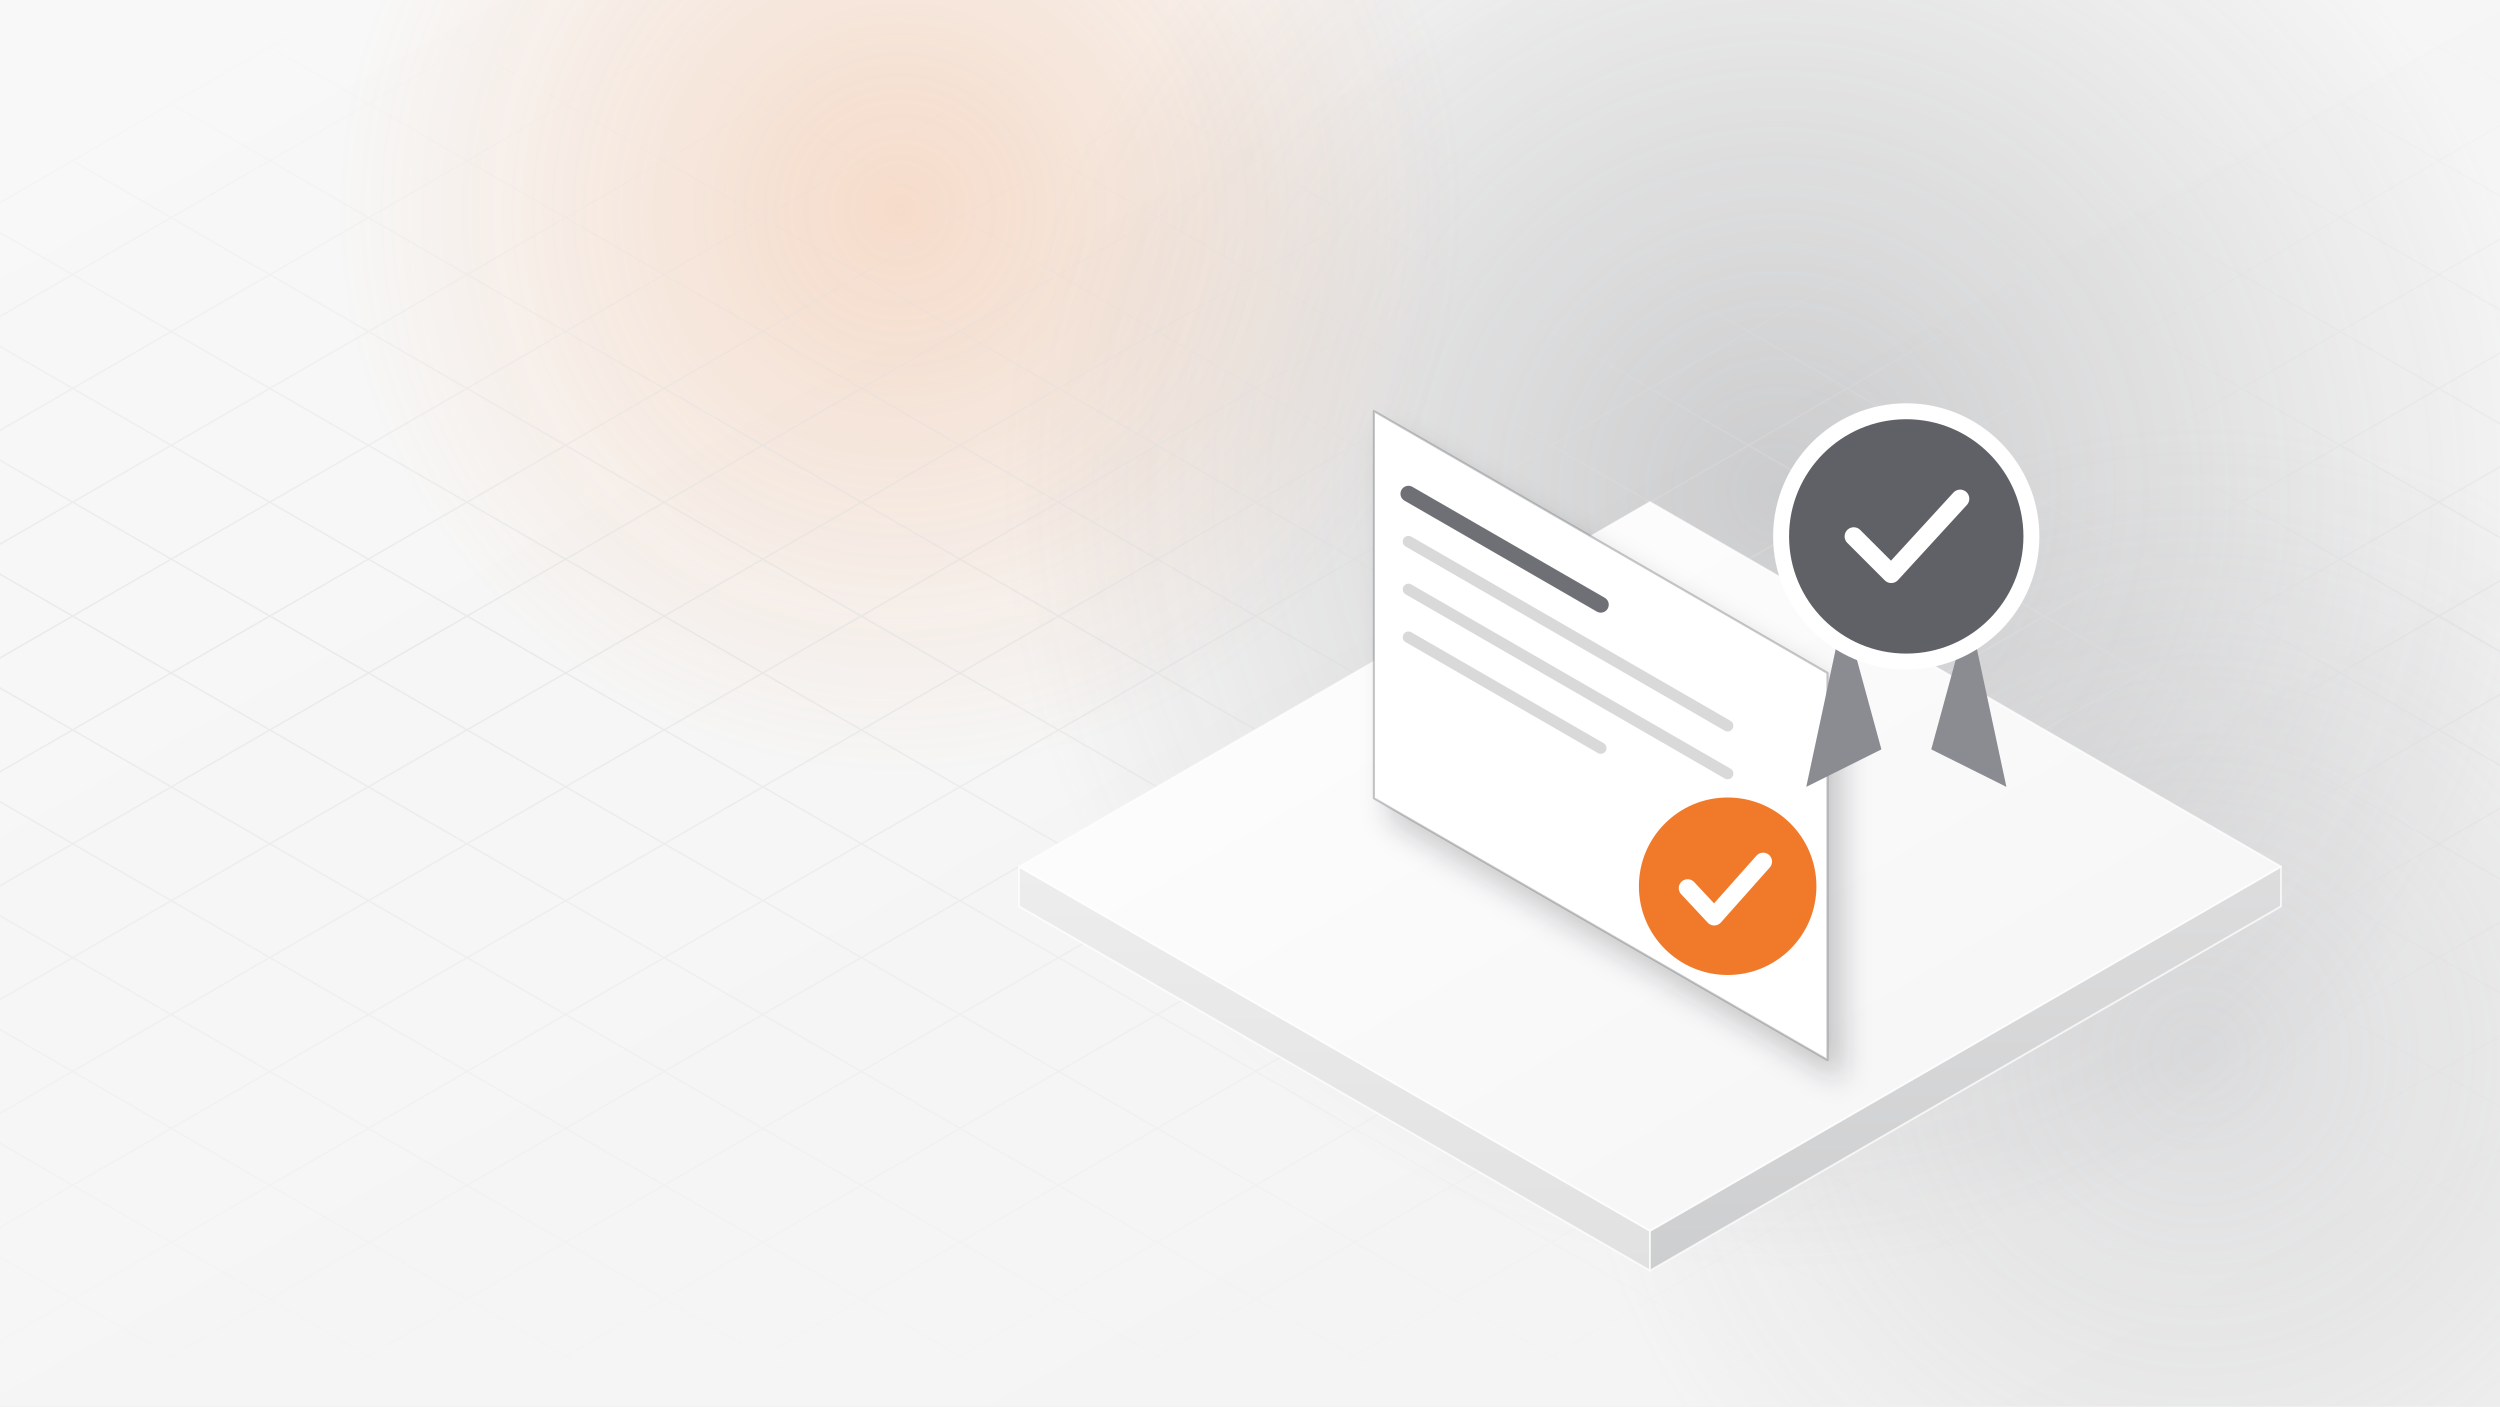
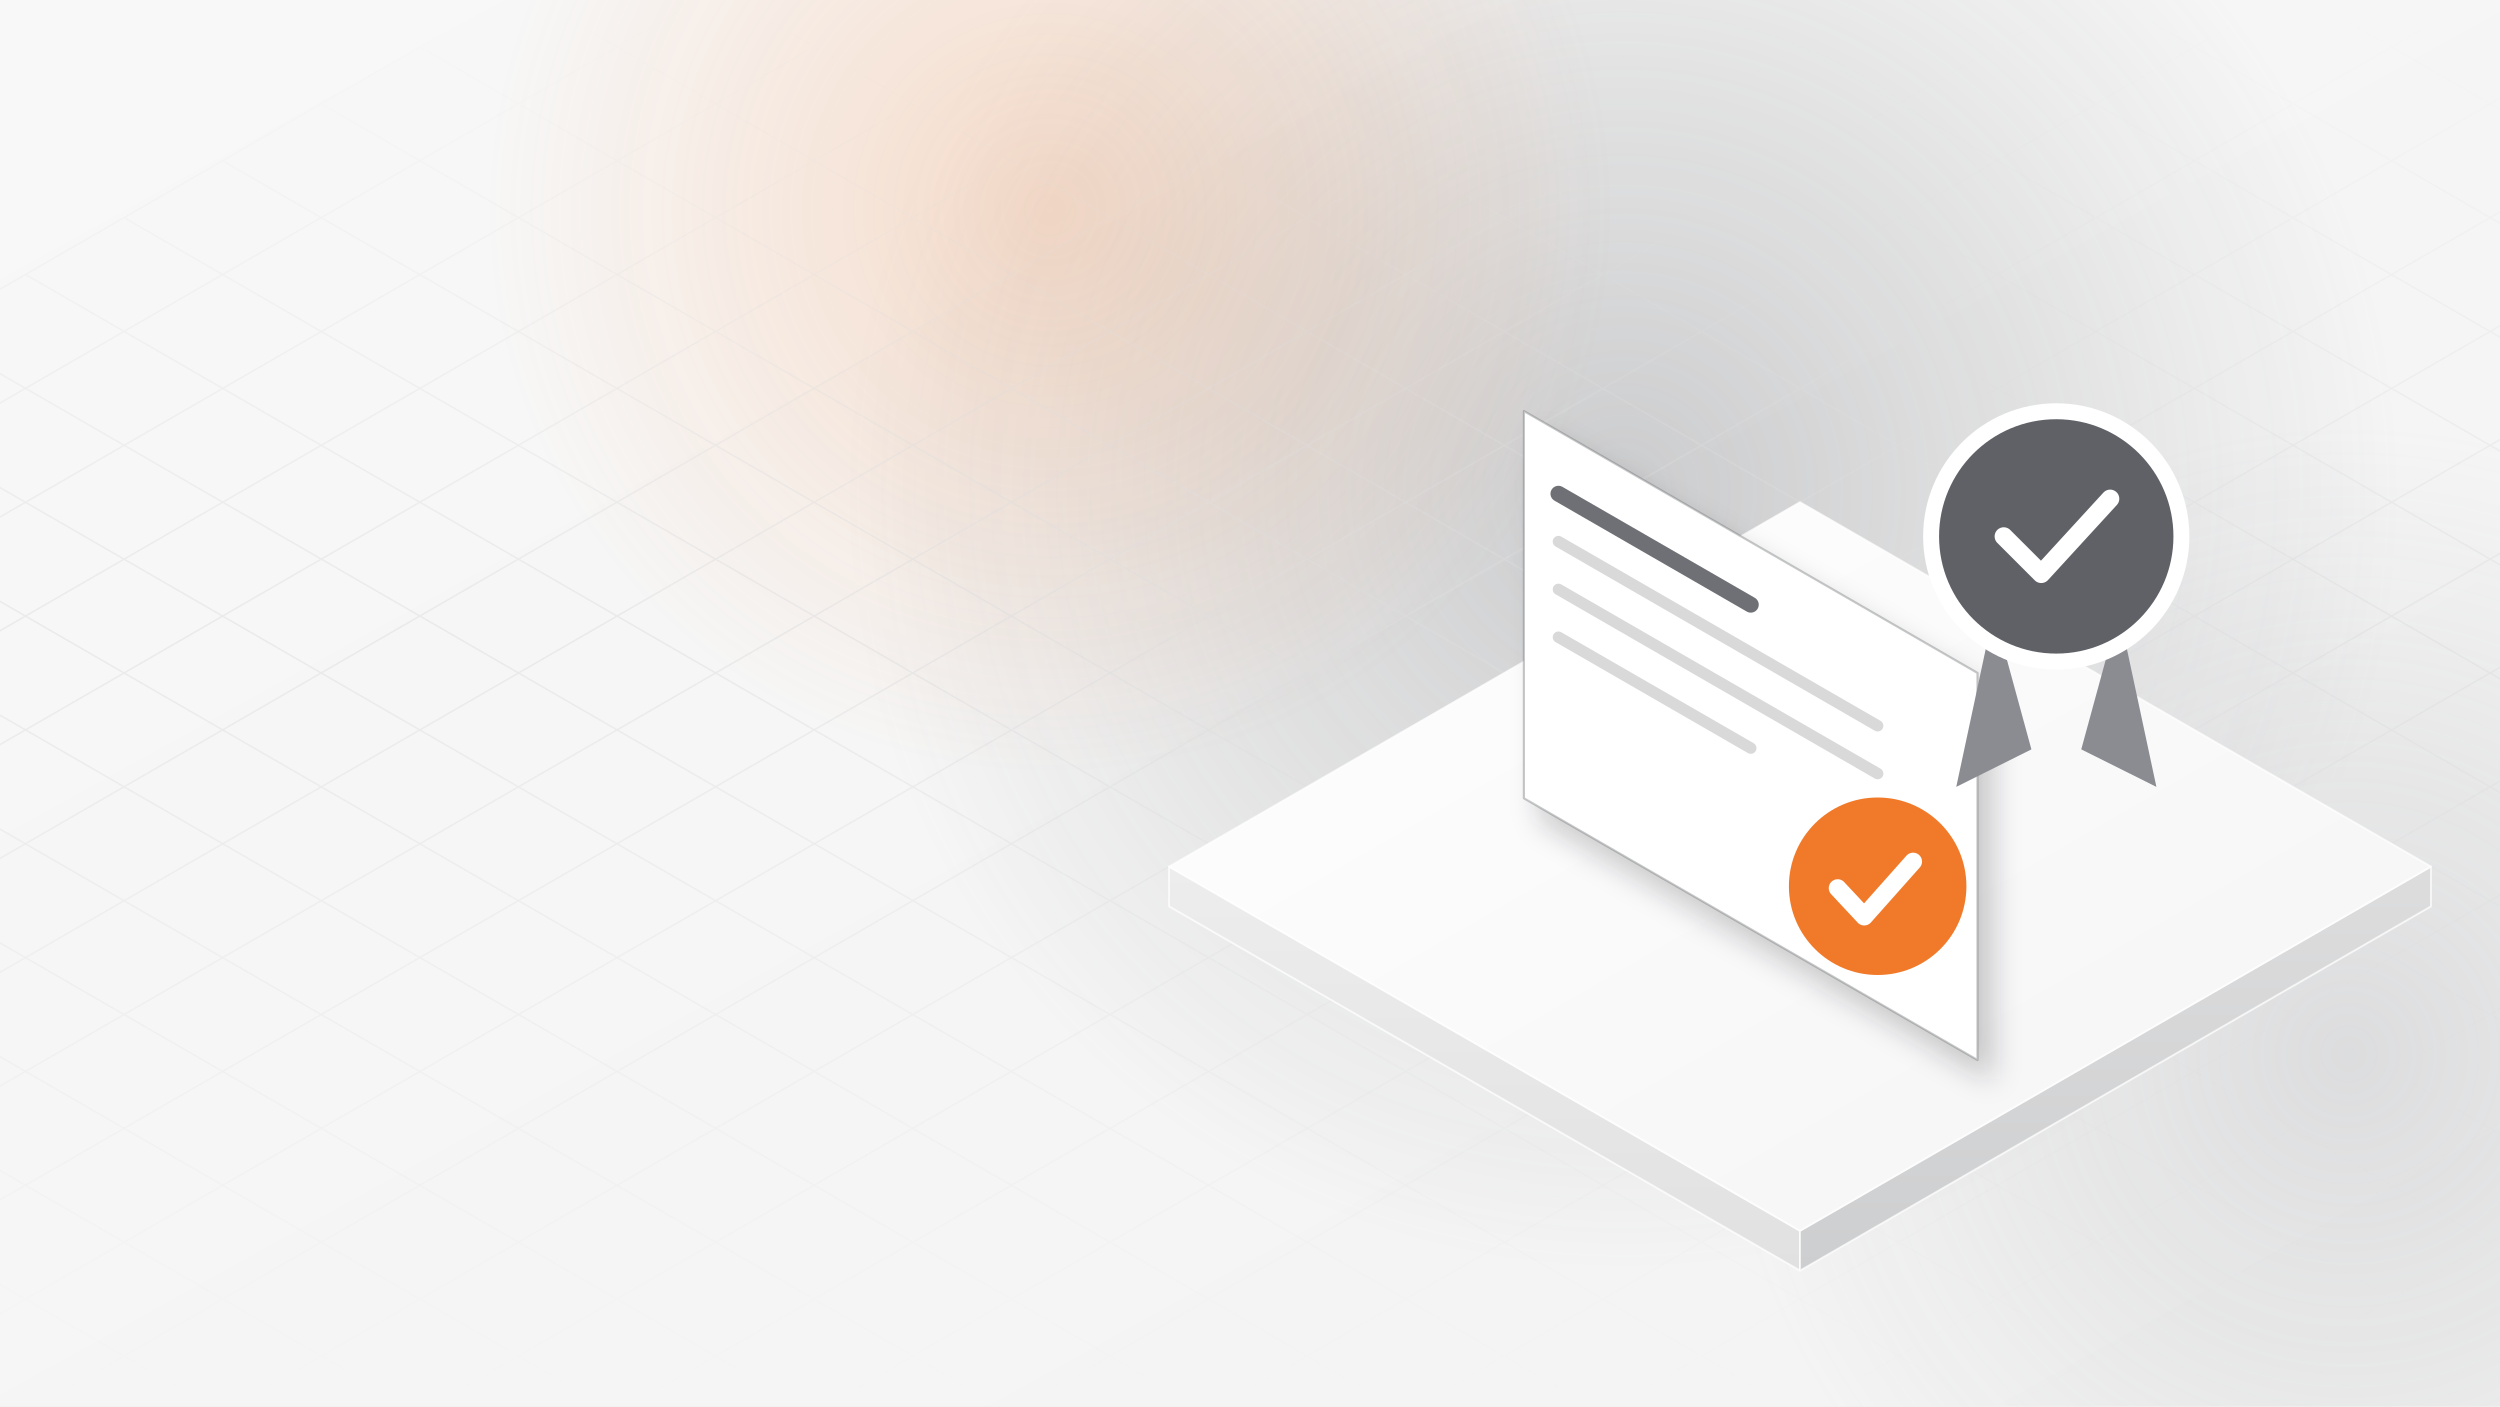
<svg xmlns="http://www.w3.org/2000/svg" viewBox="0 0 1600 900" preserveAspectRatio="xMidYMid slice">
  <defs>
    <linearGradient id="gBg" x1="0" y1="0" x2="1" y2="1">
      <stop offset="0" stop-color="#F8F8F8" />
      <stop offset="1" stop-color="#F3F3F3" />
    </linearGradient>
    <radialGradient id="gB1">
      <stop offset="0" stop-color="#5F6166" stop-opacity="0.28" />
      <stop offset="1" stop-color="#5F6166" stop-opacity="0" />
    </radialGradient>
    <radialGradient id="gB2">
      <stop offset="0" stop-color="#8A8C92" stop-opacity="0.22" />
      <stop offset="1" stop-color="#8A8C92" stop-opacity="0" />
    </radialGradient>
    <radialGradient id="gB3">
      <stop offset="0" stop-color="#F07A2A" stop-opacity="0.22" />
      <stop offset="1" stop-color="#F07A2A" stop-opacity="0" />
    </radialGradient>
    <radialGradient id="gGlow">
      <stop offset="0" stop-color="#B7B9BE" stop-opacity=".55" />
      <stop offset="1" stop-color="#B7B9BE" stop-opacity="0" />
    </radialGradient>
    <linearGradient id="gTop" x1="0" y1="0" x2="1" y2="1">
      <stop offset="0" stop-color="#FFFFFF" />
      <stop offset="1" stop-color="#EBECED" />
    </linearGradient>
    <linearGradient id="gLeft" x1="0" y1="0" x2="0" y2="1">
      <stop offset="0" stop-color="#74777D" stop-opacity=".95" />
      <stop offset="1" stop-color="#5F6166" stop-opacity=".9" />
    </linearGradient>
    <linearGradient id="gRight" x1="0" y1="0" x2="0" y2="1">
      <stop offset="0" stop-color="#5F6166" stop-opacity=".95" />
      <stop offset="1" stop-color="#3E4044" stop-opacity=".95" />
    </linearGradient>
    <linearGradient id="gLeftV" x1="0" y1="0" x2="0" y2="1">
      <stop offset="0" stop-color="#B7B9BE" />
      <stop offset="1" stop-color="#8A8C92" />
    </linearGradient>
    <linearGradient id="gRightV" x1="0" y1="0" x2="0" y2="1">
      <stop offset="0" stop-color="#8A8C92" />
      <stop offset="1" stop-color="#8A8C92" />
    </linearGradient>
    <linearGradient id="gLeftC" x1="0" y1="0" x2="0" y2="1">
      <stop offset="0" stop-color="#F6B182" />
      <stop offset="1" stop-color="#F07A2A" />
    </linearGradient>
    <linearGradient id="gRightC" x1="0" y1="0" x2="0" y2="1">
      <stop offset="0" stop-color="#F07A2A" />
      <stop offset="1" stop-color="#C0560E" />
    </linearGradient>
    <linearGradient id="gLeftR" x1="0" y1="0" x2="0" y2="1">
      <stop offset="0" stop-color="#F7B588" />
      <stop offset="1" stop-color="#F07A2A" />
    </linearGradient>
    <linearGradient id="gRightR" x1="0" y1="0" x2="0" y2="1">
      <stop offset="0" stop-color="#F07A2A" />
      <stop offset="1" stop-color="#BF550D" />
    </linearGradient>
    <linearGradient id="gTopW" x1="0" y1="0" x2="1" y2="1">
      <stop offset="0" stop-color="#FFFFFF" />
      <stop offset="1" stop-color="#F4F4F4" />
    </linearGradient>
    <linearGradient id="gLeftW" x1="0" y1="0" x2="0" y2="1">
      <stop offset="0" stop-color="#EDEDED" />
      <stop offset="1" stop-color="#E1E1E2" />
    </linearGradient>
    <linearGradient id="gRightW" x1="0" y1="0" x2="0" y2="1">
      <stop offset="0" stop-color="#DDDDDE" />
      <stop offset="1" stop-color="#CDCECF" />
    </linearGradient>
    <linearGradient id="gFade" x1="0" y1="0" x2="0" y2="1">
      <stop offset="0" stop-color="#fff" stop-opacity="0" />
      <stop offset=".45" stop-color="#fff" stop-opacity="1" />
      <stop offset="1" stop-color="#fff" stop-opacity="0" />
    </linearGradient>
    <mask id="mGrid">
      <rect width="100%" height="100%" fill="url(#gFade)" />
    </mask>
    <filter id="fSoft" x="-50%" y="-50%" width="200%" height="200%">
      <feGaussianBlur stdDeviation="9" />
    </filter>
  </defs>
  <defs>
    <radialGradient id="gNode0" cx=".35" cy=".3">
      <stop offset="0" stop-color="#fff" />
      <stop offset=".35" stop-color="#5F6166" />
      <stop offset="1" stop-color="#3E4044" />
    </radialGradient>
    <radialGradient id="gNode1" cx=".35" cy=".3">
      <stop offset="0" stop-color="#fff" />
      <stop offset=".35" stop-color="#8A8C92" />
      <stop offset="1" stop-color="#8A8C92" />
    </radialGradient>
    <radialGradient id="gNode2" cx=".35" cy=".3">
      <stop offset="0" stop-color="#fff" />
      <stop offset=".35" stop-color="#F07A2A" />
      <stop offset="1" stop-color="#C0560E" />
    </radialGradient>
  </defs>
  <rect width="100%" height="100%" fill="url(#gBg)" />
-   <circle cx="1138.3" cy="315" r="495" fill="url(#gB1)" />
-   <circle cx="1408" cy="675" r="405" fill="url(#gB2)" />
-   <circle cx="576" cy="135" r="360" fill="url(#gB3)" />
+   <circle cx="1038.8" cy="315" r="495" fill="url(#gB1)" />
+   <circle cx="1504" cy="675" r="405" fill="url(#gB2)" />
+   <circle cx="672" cy="135" r="360" fill="url(#gB3)" />
  <g stroke="#DDDDDE" stroke-width="1" opacity="0.5" mask="url(#mGrid)">
-     <line x1="1056" y1="-480" x2="-710.7" y2="540" />
-     <line x1="1056" y1="-480" x2="2822.7" y2="540" />
-     <line x1="1119.1" y1="-443.6" x2="-647.6" y2="576.4" />
-     <line x1="992.9" y1="-443.6" x2="2759.6" y2="576.4" />
-     <line x1="1182.2" y1="-407.1" x2="-584.5" y2="612.9" />
-     <line x1="929.8" y1="-407.1" x2="2696.5" y2="612.9" />
-     <line x1="1245.3" y1="-370.7" x2="-521.4" y2="649.3" />
-     <line x1="866.7" y1="-370.7" x2="2633.4" y2="649.3" />
-     <line x1="1308.4" y1="-334.3" x2="-458.3" y2="685.7" />
-     <line x1="803.6" y1="-334.3" x2="2570.3" y2="685.7" />
-     <line x1="1371.5" y1="-297.9" x2="-395.2" y2="722.1" />
-     <line x1="740.5" y1="-297.9" x2="2507.2" y2="722.1" />
-     <line x1="1434.6" y1="-261.4" x2="-332.1" y2="758.6" />
-     <line x1="677.4" y1="-261.4" x2="2444.1" y2="758.6" />
-     <line x1="1497.7" y1="-225" x2="-269" y2="795" />
-     <line x1="614.3" y1="-225" x2="2381" y2="795" />
-     <line x1="1560.8" y1="-188.6" x2="-205.9" y2="831.4" />
-     <line x1="551.2" y1="-188.6" x2="2317.9" y2="831.4" />
-     <line x1="1623.9" y1="-152.1" x2="-142.8" y2="867.9" />
-     <line x1="488.1" y1="-152.1" x2="2254.8" y2="867.9" />
-     <line x1="1687" y1="-115.7" x2="-79.7" y2="904.3" />
-     <line x1="425" y1="-115.7" x2="2191.7" y2="904.3" />
-     <line x1="1750.1" y1="-79.3" x2="-16.6" y2="940.7" />
-     <line x1="361.9" y1="-79.3" x2="2128.6" y2="940.7" />
-     <line x1="1813.2" y1="-42.9" x2="46.5" y2="977.1" />
-     <line x1="298.8" y1="-42.9" x2="2065.5" y2="977.1" />
-     <line x1="1876.2" y1="-6.4" x2="109.6" y2="1013.6" />
-     <line x1="235.8" y1="-6.4" x2="2002.4" y2="1013.6" />
-     <line x1="1939.3" y1="30" x2="172.7" y2="1050" />
-     <line x1="172.7" y1="30" x2="1939.3" y2="1050" />
-     <line x1="2002.4" y1="66.4" x2="235.8" y2="1086.4" />
-     <line x1="109.6" y1="66.4" x2="1876.2" y2="1086.4" />
-     <line x1="2065.5" y1="102.9" x2="298.8" y2="1122.9" />
-     <line x1="46.5" y1="102.9" x2="1813.2" y2="1122.9" />
-     <line x1="2128.6" y1="139.3" x2="361.9" y2="1159.3" />
-     <line x1="-16.6" y1="139.3" x2="1750.1" y2="1159.3" />
-     <line x1="2191.7" y1="175.7" x2="425" y2="1195.7" />
-     <line x1="-79.7" y1="175.7" x2="1687" y2="1195.7" />
-     <line x1="2254.8" y1="212.1" x2="488.1" y2="1232.1" />
-     <line x1="-142.8" y1="212.1" x2="1623.9" y2="1232.1" />
-     <line x1="2317.9" y1="248.6" x2="551.2" y2="1268.6" />
-     <line x1="-205.9" y1="248.6" x2="1560.8" y2="1268.6" />
-     <line x1="2381" y1="285" x2="614.3" y2="1305" />
-     <line x1="-269" y1="285" x2="1497.7" y2="1305" />
-     <line x1="2444.1" y1="321.4" x2="677.4" y2="1341.4" />
-     <line x1="-332.1" y1="321.4" x2="1434.6" y2="1341.4" />
-     <line x1="2507.2" y1="357.9" x2="740.5" y2="1377.9" />
-     <line x1="-395.2" y1="357.9" x2="1371.5" y2="1377.9" />
-     <line x1="2570.3" y1="394.3" x2="803.6" y2="1414.3" />
-     <line x1="-458.3" y1="394.3" x2="1308.4" y2="1414.3" />
-     <line x1="2633.4" y1="430.7" x2="866.7" y2="1450.7" />
-     <line x1="-521.4" y1="430.7" x2="1245.3" y2="1450.7" />
-     <line x1="2696.5" y1="467.1" x2="929.8" y2="1487.1" />
-     <line x1="-584.5" y1="467.1" x2="1182.2" y2="1487.1" />
-     <line x1="2759.6" y1="503.6" x2="992.9" y2="1523.6" />
-     <line x1="-647.6" y1="503.6" x2="1119.1" y2="1523.6" />
-     <line x1="2822.7" y1="540" x2="1056" y2="1560" />
-     <line x1="-710.7" y1="540" x2="1056" y2="1560" />
+     <line x1="1152" y1="-480" x2="-614.7" y2="540" />
+     <line x1="1152" y1="-480" x2="2918.7" y2="540" />
+     <line x1="1215.1" y1="-443.6" x2="-551.6" y2="576.4" />
+     <line x1="1088.9" y1="-443.6" x2="2855.6" y2="576.4" />
+     <line x1="1278.2" y1="-407.1" x2="-488.5" y2="612.9" />
+     <line x1="1025.8" y1="-407.1" x2="2792.5" y2="612.9" />
+     <line x1="1341.3" y1="-370.7" x2="-425.4" y2="649.3" />
+     <line x1="962.7" y1="-370.7" x2="2729.4" y2="649.3" />
+     <line x1="1404.4" y1="-334.3" x2="-362.3" y2="685.7" />
+     <line x1="899.6" y1="-334.3" x2="2666.3" y2="685.7" />
+     <line x1="1467.5" y1="-297.9" x2="-299.2" y2="722.1" />
+     <line x1="836.5" y1="-297.9" x2="2603.2" y2="722.1" />
+     <line x1="1530.6" y1="-261.4" x2="-236.1" y2="758.6" />
+     <line x1="773.4" y1="-261.4" x2="2540.1" y2="758.6" />
+     <line x1="1593.7" y1="-225" x2="-173" y2="795" />
+     <line x1="710.3" y1="-225" x2="2477" y2="795" />
+     <line x1="1656.8" y1="-188.6" x2="-109.9" y2="831.4" />
+     <line x1="647.2" y1="-188.6" x2="2413.9" y2="831.4" />
+     <line x1="1719.9" y1="-152.1" x2="-46.8" y2="867.9" />
+     <line x1="584.1" y1="-152.1" x2="2350.8" y2="867.9" />
+     <line x1="1783" y1="-115.7" x2="16.3" y2="904.3" />
+     <line x1="521" y1="-115.7" x2="2287.7" y2="904.3" />
+     <line x1="1846.1" y1="-79.3" x2="79.4" y2="940.7" />
+     <line x1="457.9" y1="-79.3" x2="2224.6" y2="940.7" />
+     <line x1="1909.2" y1="-42.9" x2="142.5" y2="977.1" />
+     <line x1="394.8" y1="-42.9" x2="2161.5" y2="977.1" />
+     <line x1="1972.2" y1="-6.4" x2="205.6" y2="1013.6" />
+     <line x1="331.8" y1="-6.4" x2="2098.4" y2="1013.6" />
+     <line x1="2035.3" y1="30" x2="268.7" y2="1050" />
+     <line x1="268.7" y1="30" x2="2035.3" y2="1050" />
+     <line x1="2098.4" y1="66.4" x2="331.8" y2="1086.4" />
+     <line x1="205.6" y1="66.4" x2="1972.2" y2="1086.4" />
+     <line x1="2161.5" y1="102.9" x2="394.8" y2="1122.9" />
+     <line x1="142.5" y1="102.9" x2="1909.2" y2="1122.9" />
+     <line x1="2224.6" y1="139.3" x2="457.9" y2="1159.3" />
+     <line x1="79.4" y1="139.3" x2="1846.1" y2="1159.3" />
+     <line x1="2287.7" y1="175.7" x2="521" y2="1195.7" />
+     <line x1="16.3" y1="175.7" x2="1783" y2="1195.7" />
+     <line x1="2350.8" y1="212.1" x2="584.1" y2="1232.1" />
+     <line x1="-46.8" y1="212.1" x2="1719.9" y2="1232.1" />
+     <line x1="2413.9" y1="248.6" x2="647.2" y2="1268.6" />
+     <line x1="-109.9" y1="248.6" x2="1656.8" y2="1268.6" />
+     <line x1="2477" y1="285" x2="710.3" y2="1305" />
+     <line x1="-173" y1="285" x2="1593.7" y2="1305" />
+     <line x1="2540.1" y1="321.4" x2="773.4" y2="1341.4" />
+     <line x1="-236.1" y1="321.4" x2="1530.6" y2="1341.4" />
+     <line x1="2603.2" y1="357.9" x2="836.5" y2="1377.9" />
+     <line x1="-299.2" y1="357.9" x2="1467.5" y2="1377.9" />
+     <line x1="2666.3" y1="394.3" x2="899.6" y2="1414.3" />
+     <line x1="-362.3" y1="394.3" x2="1404.4" y2="1414.3" />
+     <line x1="2729.4" y1="430.7" x2="962.7" y2="1450.7" />
+     <line x1="-425.4" y1="430.7" x2="1341.3" y2="1450.7" />
+     <line x1="2792.5" y1="467.1" x2="1025.8" y2="1487.1" />
+     <line x1="-488.5" y1="467.1" x2="1278.2" y2="1487.1" />
+     <line x1="2855.6" y1="503.6" x2="1088.9" y2="1523.6" />
+     <line x1="-551.6" y1="503.6" x2="1215.1" y2="1523.6" />
+     <line x1="2918.7" y1="540" x2="1152" y2="1560" />
+     <line x1="-614.7" y1="540" x2="1152" y2="1560" />
  </g>
  <g>
-     <polygon points="652.2,580.1 1056,813.2 1056,787.7 652.2,554.6" fill="url(#gLeftW)" stroke="rgba(255,255,255,.75)" stroke-width="1.2" stroke-linejoin="round" />
-     <polygon points="1459.8,580.1 1056,813.2 1056,787.7 1459.8,554.6" fill="url(#gRightW)" stroke="rgba(255,255,255,.75)" stroke-width="1.2" stroke-linejoin="round" />
-     <polygon points="1056,321.4 1459.8,554.6 1056,787.7 652.2,554.6" fill="url(#gTopW)" stroke="rgba(255,255,255,.75)" stroke-width="1.2" stroke-linejoin="round" />
+     <polygon points="748.2,580.1 1152,813.2 1152,787.7 748.2,554.6" fill="url(#gLeftW)" stroke="rgba(255,255,255,.75)" stroke-width="1.2" stroke-linejoin="round" />
+     <polygon points="1555.8,580.1 1152,813.2 1152,787.7 1555.8,554.6" fill="url(#gRightW)" stroke="rgba(255,255,255,.75)" stroke-width="1.2" stroke-linejoin="round" />
+     <polygon points="1152,321.4 1555.8,554.6 1152,787.7 748.2,554.6" fill="url(#gTopW)" stroke="rgba(255,255,255,.75)" stroke-width="1.2" stroke-linejoin="round" />
  </g>
  <g>
-     <polygon points="879.3,510.9 1169.6,678.4 1169.6,430.7 879.3,263.1" fill="#19191A" opacity=".22" transform="translate(10,14)" filter="url(#fSoft)" />
-     <polygon points="879.3,510.9 1169.6,678.4 1169.6,430.7 879.3,263.1" fill="#FFFFFF" stroke="rgba(95,97,102,.35)" stroke-width="1.4" stroke-linejoin="round" />
-     <line x1="901.4" y1="316" x2="1024.5" y2="387" stroke="#5F6166" stroke-width="10.2" stroke-linecap="round" opacity=".9" />
-     <line x1="901.4" y1="346.6" x2="1105.7" y2="464.5" stroke="#CFCFD0" stroke-width="7.3" stroke-linecap="round" opacity=".8" />
-     <line x1="901.4" y1="377.2" x2="1105.7" y2="495.1" stroke="#CFCFD0" stroke-width="7.3" stroke-linecap="round" opacity=".8" />
-     <line x1="901.4" y1="407.8" x2="1024.5" y2="478.8" stroke="#CFCFD0" stroke-width="7.3" stroke-linecap="round" opacity=".8" />
-     <circle cx="1105.7" cy="567.2" r="56.8" fill="#F07A2A" />
-     <path d="M1080.1 568.4 l17 18.2 l31.3 -35.2" fill="none" stroke="#fff" stroke-width="11.4" stroke-linecap="round" stroke-linejoin="round" />
+     <polygon points="975.3,510.9 1265.6,678.4 1265.6,430.7 975.3,263.1" fill="#19191A" opacity=".22" transform="translate(10,14)" filter="url(#fSoft)" />
+     <polygon points="975.3,510.9 1265.6,678.4 1265.6,430.7 975.3,263.1" fill="#FFFFFF" stroke="rgba(95,97,102,.35)" stroke-width="1.4" stroke-linejoin="round" />
+     <line x1="997.4" y1="316" x2="1120.5" y2="387" stroke="#5F6166" stroke-width="10.2" stroke-linecap="round" opacity=".9" />
+     <line x1="997.4" y1="346.6" x2="1201.7" y2="464.5" stroke="#CFCFD0" stroke-width="7.3" stroke-linecap="round" opacity=".8" />
+     <line x1="997.4" y1="377.2" x2="1201.7" y2="495.1" stroke="#CFCFD0" stroke-width="7.3" stroke-linecap="round" opacity=".8" />
+     <line x1="997.4" y1="407.8" x2="1120.5" y2="478.8" stroke="#CFCFD0" stroke-width="7.3" stroke-linecap="round" opacity=".8" />
+     <circle cx="1201.7" cy="567.2" r="56.8" fill="#F07A2A" />
+     <path d="M1176.1 568.4 l17 18.2 l31.3 -35.2" fill="none" stroke="#fff" stroke-width="11.4" stroke-linecap="round" stroke-linejoin="round" />
  </g>
  <g>
-     <path d="M1180 391.4 l-24 112.2 l48.1 -24 z M1260.1 391.4 l24 112.2 l-48.1 -24 z" fill="#8A8C92" />
-     <circle cx="1220" cy="343.3" r="80.1" fill="#5F6166" stroke="#fff" stroke-width="10.2" />
-     <path d="M1186.4 343.3 l24 24 l44.1 -48.1" fill="none" stroke="#fff" stroke-width="11.7" stroke-linecap="round" stroke-linejoin="round" />
+     <path d="M1276 391.4 l-24 112.2 l48.1 -24 z M1356.1 391.4 l24 112.2 l-48.1 -24 z" fill="#8A8C92" />
+     <circle cx="1316" cy="343.3" r="80.1" fill="#5F6166" stroke="#fff" stroke-width="10.2" />
+     <path d="M1282.4 343.3 l24 24 l44.1 -48.1" fill="none" stroke="#fff" stroke-width="11.7" stroke-linecap="round" stroke-linejoin="round" />
  </g>
</svg>
